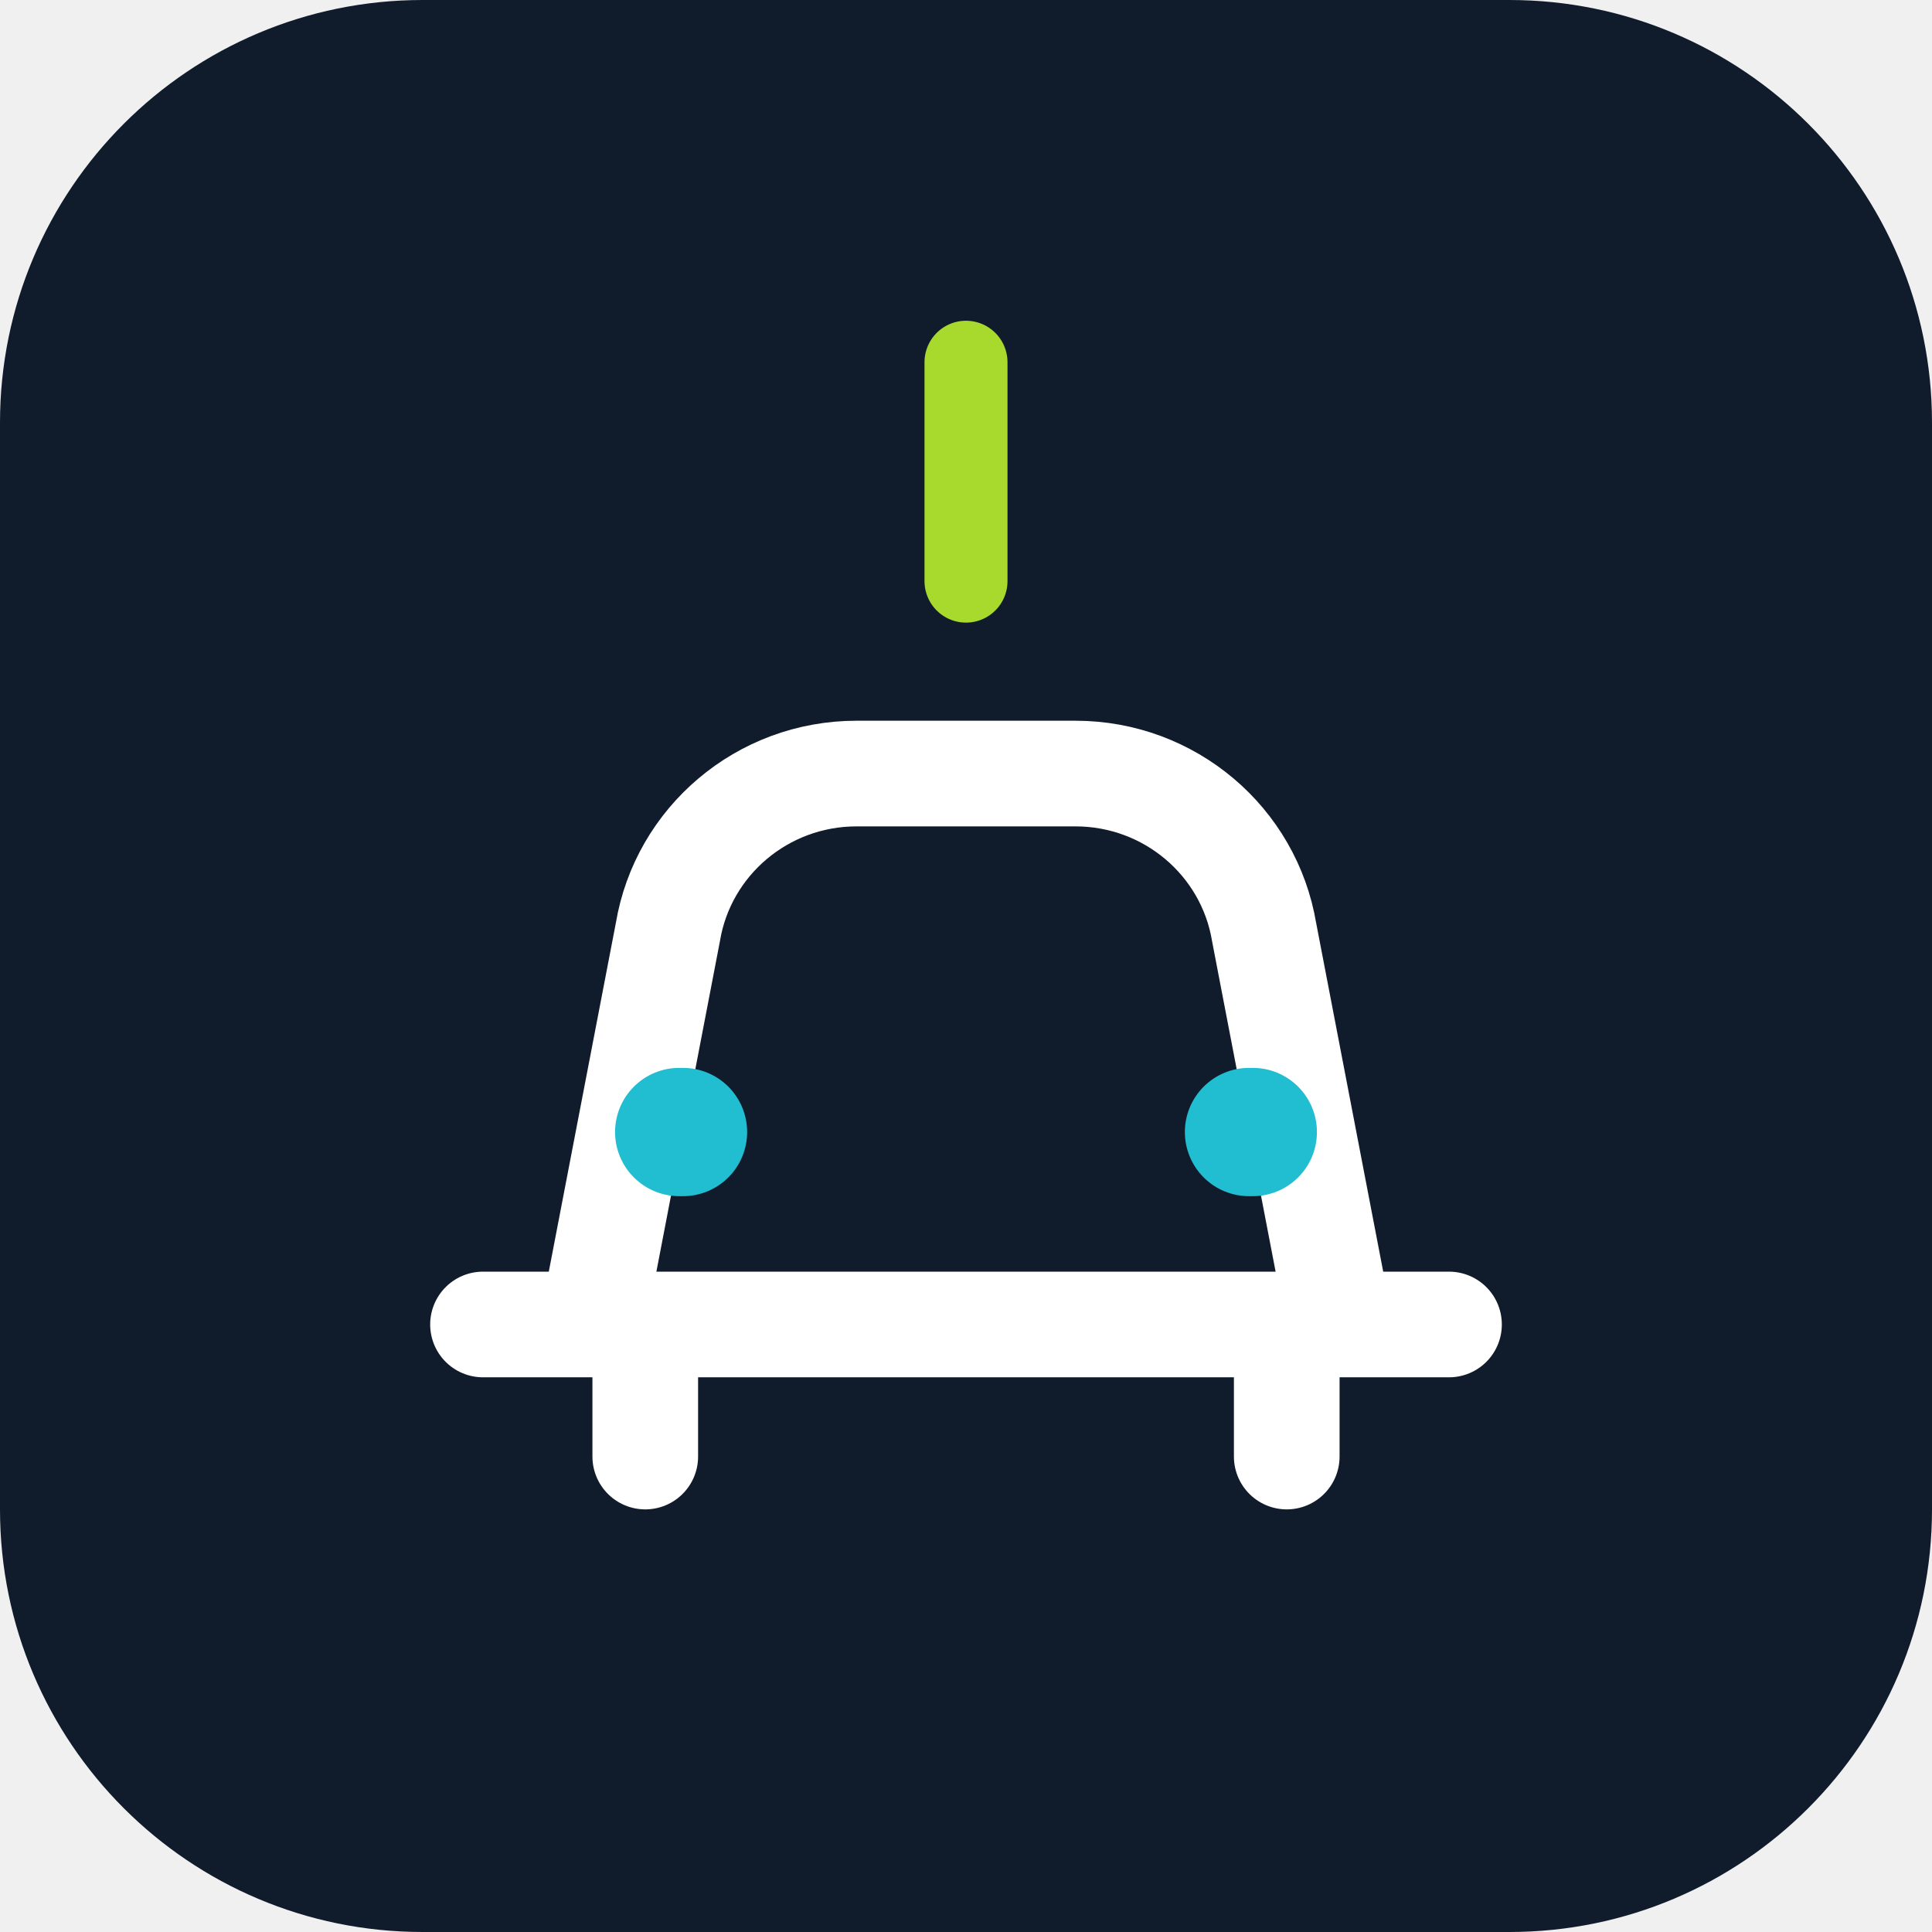
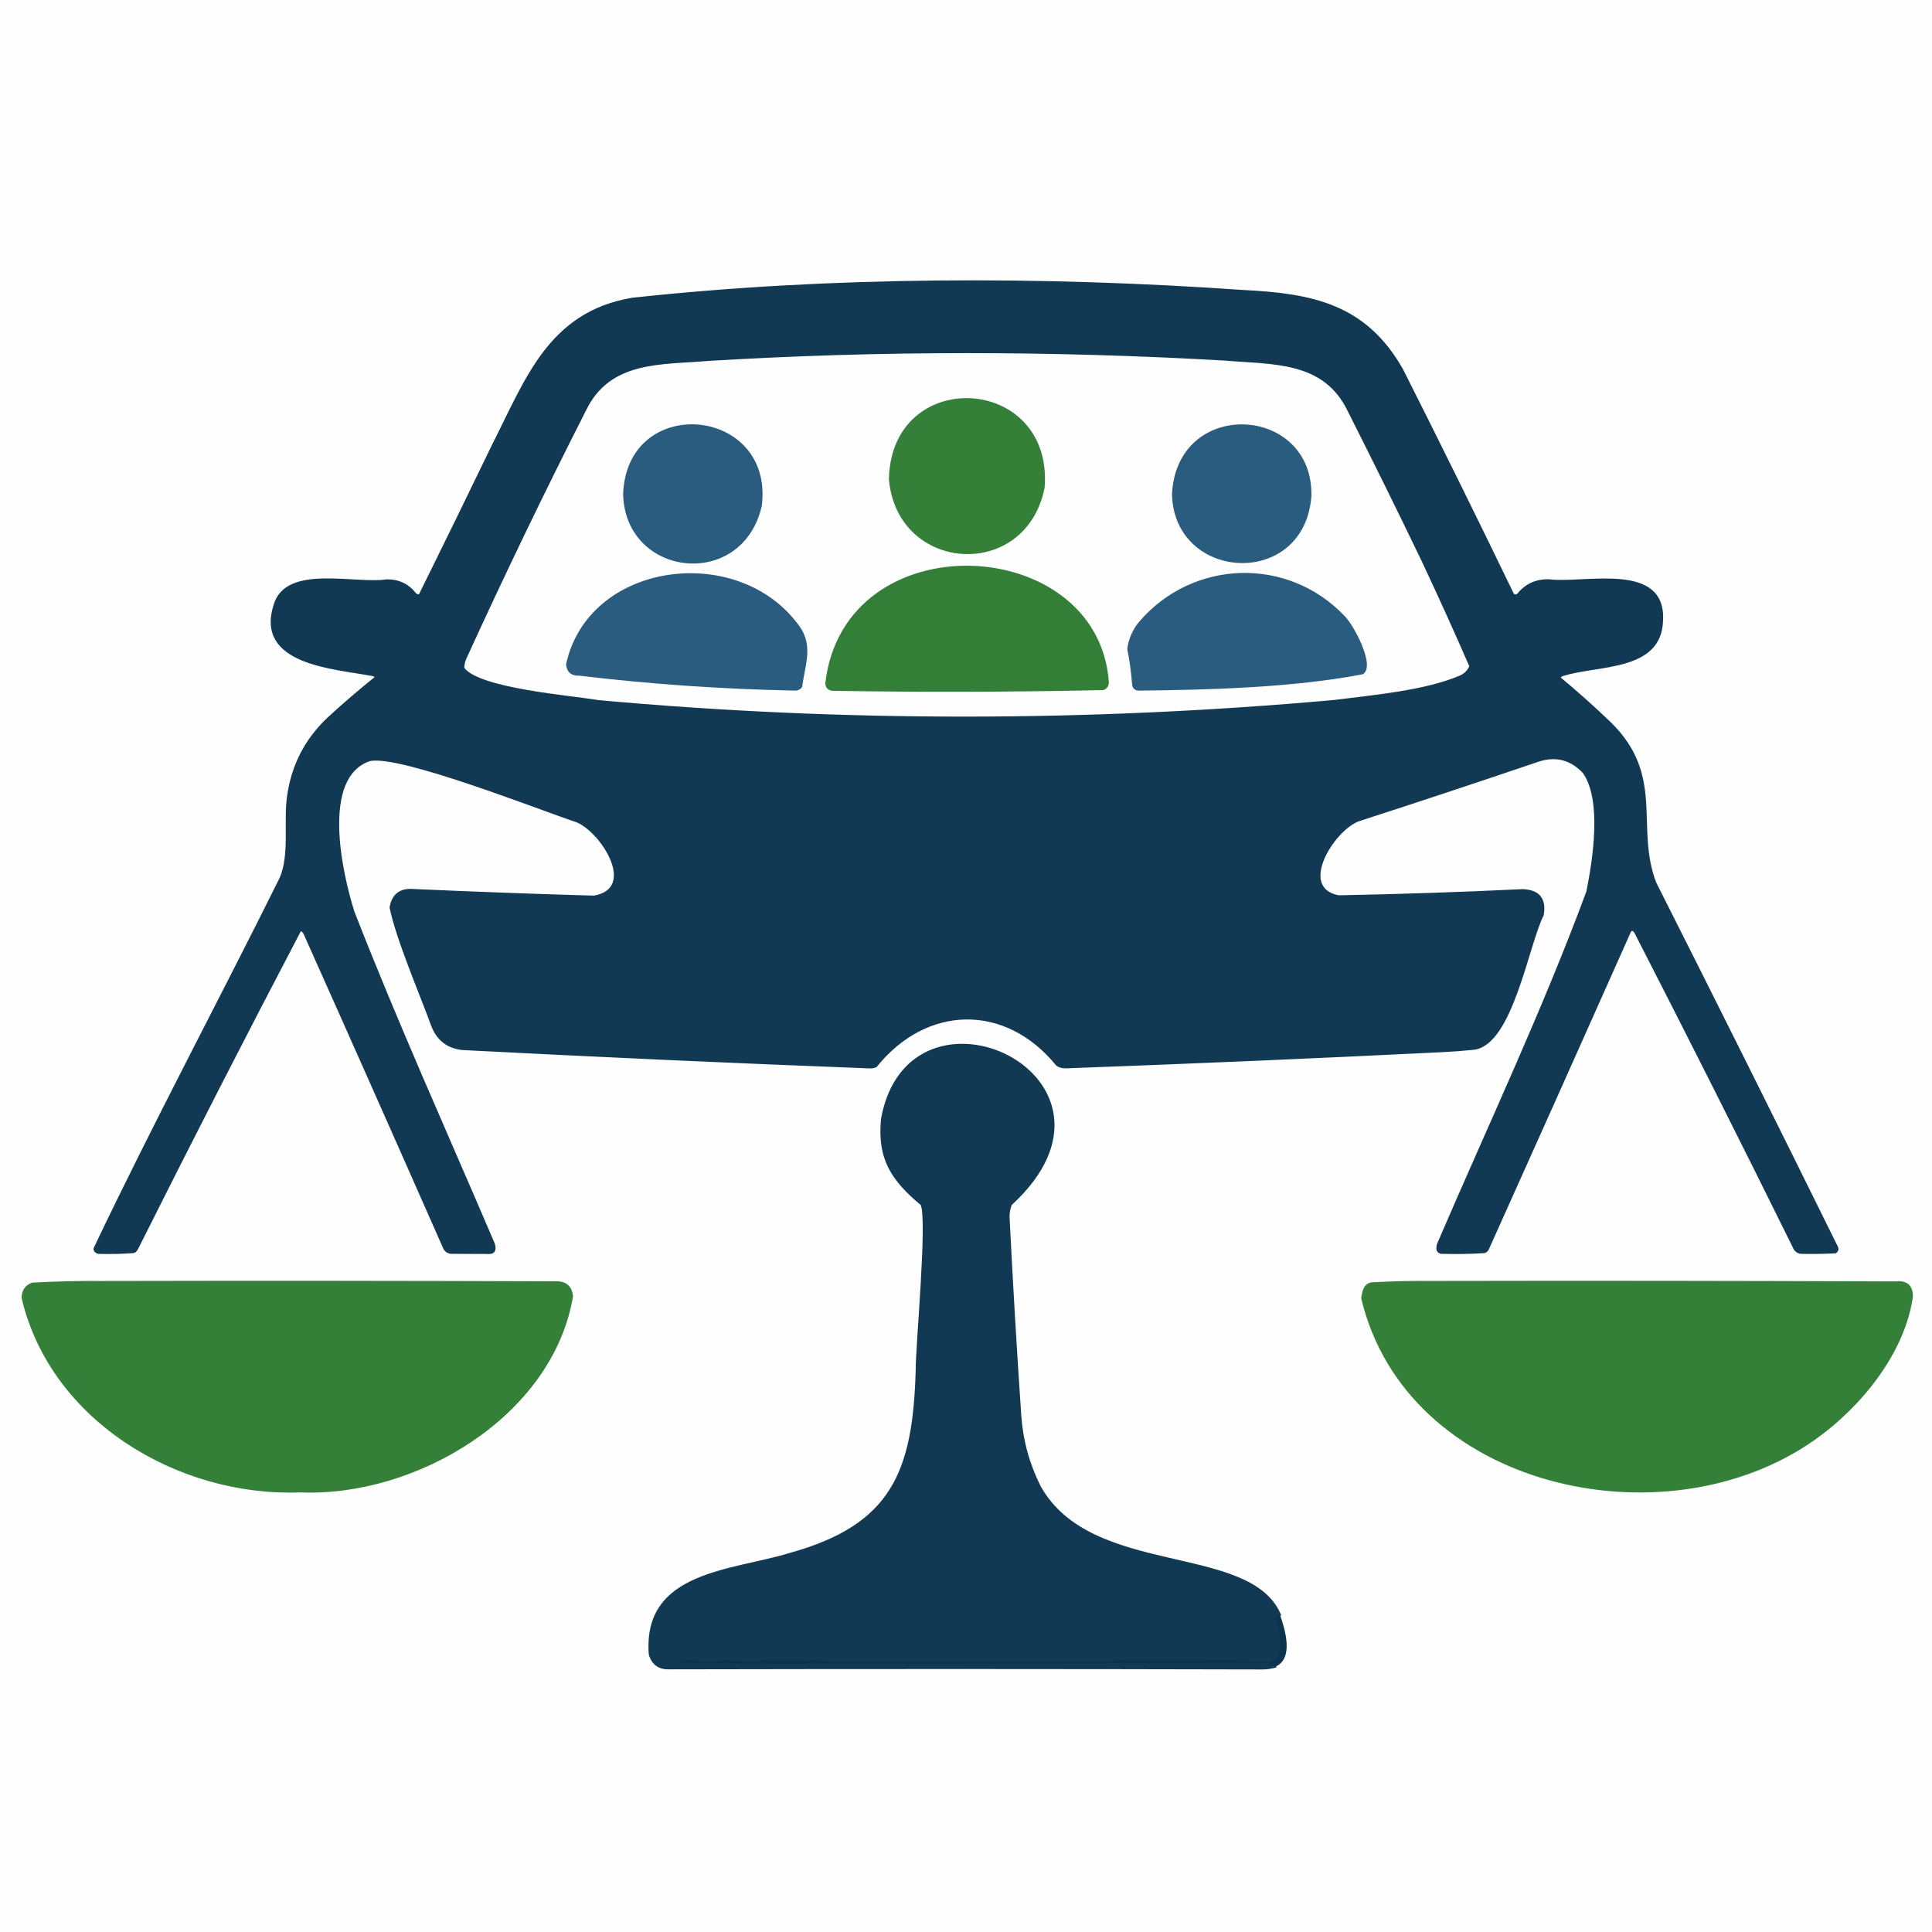
- <svg xmlns="http://www.w3.org/2000/svg" viewBox="0 0 512 512">
-   <rect width="512" height="512" rx="112" fill="#101c2c" />
-   <path d="M128 351h256M157 351l20-104c4-24 25-42 50-42h58c25 0 46 18 50 42l20 104" fill="none" stroke="#fff" stroke-width="28" stroke-linecap="round" stroke-linejoin="round" />
-   <path d="M180 300h1M331 300h1" fill="none" stroke="#21bdd1" stroke-width="34" stroke-linecap="round" />
-   <path d="M171 351v35M341 351v35" fill="none" stroke="#fff" stroke-width="28" stroke-linecap="round" />
-   <path d="M256 96v58" stroke="#a8d92d" stroke-width="22" stroke-linecap="round" />
+ <svg xmlns="http://www.w3.org/2000/svg" version="1.1" width="512px" height="512px" style="shape-rendering:geometricPrecision; text-rendering:geometricPrecision; image-rendering:optimizeQuality; fill-rule:evenodd; clip-rule:evenodd">
+   <rect x="0" y="0" width="512" height="512" fill="#fefefe" />
+   <g>
+     <path fill="#fefefe" stroke="#fefefe" stroke-width="0.5" d="M 0,0 c 170.67,0 341.33,0 512,0 c 0,170.67 0,341.33 0,512 c -170.67,0 -341.33,0 -512,0 c 0,-170.67 0,-341.33 0,-512 Z M 24.99,330.97 c 0.2,0.74 0.69,1.1 1.48,1.08 c 2.99,0.08 5.97,0 8.94,-0.22 c 0.42,-0.17 0.72,-0.47 0.92,-0.87 c 14.18,-28.33 28.61,-56.5 43.29,-84.52 c 0.57,0.21 0.96,0.6 1.16,1.19 c 12.37,27.66 24.67,55.35 36.89,83.08 c 0.37,0.78 0.98,1.22 1.83,1.32 c 3.34,0.01 6.68,0.02 10.03,0.04 c 2.07,0.1 1.68,-1.89 1.06,-3.12 c -12.41,-29.01 -25.43,-57.86 -36.9,-87.27 c -3.15,-9.92 -9.06,-35.75 4.29,-40.23 c 8.04,-1.71 44.9,12.9 55.01,16.27 c 6.67,2.9 16.06,17.8 4.46,19.88 c -15.99,-0.45 -31.97,-1.04 -47.95,-1.76 c -3.44,-0.26 -5.44,1.29 -6.01,4.66 c 1.77,8.55 7.91,22.71 11.1,31.48 c 1.43,3.58 4.07,5.6 7.9,6.04 c 36,1.87 72,3.5 108.02,4.87 c 0.57,0.03 1.11,-0.07 1.63,-0.3 c 13.38,-16.64 34.45,-17.03 47.99,-0.33 c 0.72,0.45 1.51,0.65 2.36,0.61 c 33.28,-1.21 66.55,-2.64 99.82,-4.29 c 2.73,-0.13 5.46,-0.34 8.19,-0.62 c 10.16,-1.09 14.34,-27.6 18.36,-35.49 c 0.72,-4.25 -1.06,-6.44 -5.36,-6.59 c -16.26,0.79 -32.52,1.33 -48.78,1.63 c -11.03,-2.12 -1.48,-17.5 5.25,-20.08 c 15.82,-5.12 31.61,-10.35 47.36,-15.7 c 4.77,-1.68 8.88,-0.69 12.33,2.95 c 5.2,7.32 2.67,23.22 0.99,31.63 c -11.61,31.38 -26.03,61.91 -39.26,92.66 c -0.63,1.24 -1,3.19 1.09,3.07 c 3.65,0.1 7.3,0.03 10.94,-0.21 c 0.42,-0.16 0.73,-0.44 0.91,-0.84 c 12.54,-27.88 25.02,-55.77 37.45,-83.69 c 0.4,-1.05 0.92,-1.13 1.56,-0.24 c 14.31,27.86 28.4,55.85 42.26,83.94 c 0.44,0.67 1.07,1.01 1.87,1.04 c 2.99,0.06 5.97,0.01 8.94,-0.14 c 0.47,-0.3 0.64,-0.71 0.5,-1.25 c -15.93,-32.31 -32.01,-64.54 -48.24,-96.7 c -5.64,-14.76 2.44,-28.2 -11.89,-42.29 c -4.38,-4.21 -8.88,-8.23 -13.51,-12.07 c 0.27,-0.43 0.66,-0.67 1.16,-0.75 c 9.17,-2.85 25.66,-1.15 26.04,-14.34 c 0.91,-15.6 -20.56,-9.56 -29.97,-10.73 c -3.44,-0.1 -6.22,1.2 -8.35,3.89 c -0.42,0.21 -0.81,0.16 -1.17,-0.15 c -9.63,-19.93 -19.42,-39.78 -29.39,-59.55 c -9.72,-17.14 -23.74,-19.95 -42.09,-20.86 c -53.21,-3.71 -108.95,-3.68 -161.98,2.06 c -22.01,3.76 -27.99,21.3 -36.93,38.88 c -6.4,13.26 -12.86,26.48 -19.38,39.66 c -0.44,0.11 -0.82,0 -1.15,-0.32 c -1.92,-2.45 -4.44,-3.64 -7.56,-3.6 c -8.23,1.33 -26.62,-4.13 -29.73,6.53 c -5.06,15.7 15.75,16.66 25.8,18.58 c 0.47,0.02 0.8,0.23 1.01,0.63 c -4.34,3.47 -8.56,7.11 -12.67,10.89 c -5.85,5.55 -9.36,12.3 -10.54,20.28 c -1.07,6.86 0.71,15.64 -2.01,22.01 c -16.3,32.83 -33.62,65.18 -49.37,98.27 Z M 122.79,177.06 c 0.01,-0.82 0.17,-1.62 0.47,-2.39 c 10.15,-22.24 20.76,-44.26 31.84,-66.05 c 6.45,-13.25 19.87,-12.15 32.45,-13.21 c 45.84,-2.78 91.1,-2.72 136.95,-0.11 c 12.9,1.12 26.52,0.05 32.97,13.72 c 6.63,13.12 13.14,26.31 19.51,39.56 c 4.36,9.27 8.59,18.6 12.67,27.98 c -0.52,1.25 -1.41,2.15 -2.69,2.7 c -9.11,3.96 -23.51,5.25 -33.47,6.5 c -64.67,5.8 -130.32,5.92 -194.99,0.02 c -7.02,-1.22 -31.74,-3.11 -35.71,-8.72 Z M 235.82,127 c 2.15,24.61 35.91,26.8 40.77,2.2 c 2.32,-29.69 -40.16,-32 -40.77,-2.2 Z M 165.38,131 c 0.6,21.79 31.2,25.21 36.25,3.04 c 3.33,-26.04 -35.3,-29.64 -36.25,-3.04 Z M 310.84,131 c 0.56,22.9 34.6,24.82 36.44,0.5 c 0.62,-23.97 -35.22,-25.92 -36.44,-0.5 Z M 218.97,181 c 0.02,1.09 0.56,1.69 1.62,1.82 c 23.93,0.4 47.85,0.34 71.77,-0.19 c 0.88,-0.34 1.29,-0.99 1.24,-1.96 c -2.88,-39.08 -69.59,-42.33 -74.63,0.33 Z M 150.26,176.07 c 0.19,1.91 1.27,2.82 3.26,2.74 c 18.93,2.26 37.92,3.57 56.97,3.95 c 0.77,0.07 1.38,-0.19 1.83,-0.78 c 0.91,-6.54 3.26,-11.46 -1.55,-17.05 c -16.29,-20.78 -54.66,-15.59 -60.51,11.14 Z M 298.99,172 c 0.62,3.1 1.05,6.23 1.28,9.39 c 0.09,0.8 0.53,1.26 1.31,1.38 c 18.91,-0.19 40.97,-0.78 59.49,-4.32 c 3.19,-2.09 -2.71,-12.98 -4.95,-15.06 c -14.93,-15.7 -39.87,-14.9 -53.97,1.46 c -1.76,2.09 -2.81,4.47 -3.16,7.15 Z M 337.93,441.72 c 5.05,-2.13 2.62,-9.94 1.27,-13.81 c -8.09,-18.92 -50.03,-9.53 -63.64,-33.94 c -2.95,-5.87 -4.67,-12.09 -5.15,-18.66 c -1.2,-17.6 -2.24,-35.21 -3.12,-52.83 c -0.01,-1.14 0.2,-2.24 0.62,-3.29 c 36.58,-33.58 -26.75,-63.25 -34.18,-22.7 c -1.05,10.65 2.73,16.22 10.46,22.68 c 1.91,3.62 -1.34,37.58 -1.28,44.33 c -0.81,26.65 -6.47,40.79 -33.56,48.29 c -15.44,4.72 -38.88,4.75 -37.16,26.68 c 0.79,2.58 2.56,3.8 5.29,3.67 c 52.35,-0.11 104.69,-0.1 157.03,0.03 c 1.16,0.01 2.3,-0.15 3.42,-0.45 Z M 5.99,344 c 7.61,32.42 41.43,52.49 73.5,51.25 c 30.63,1.31 66.73,-20.02 72.12,-51.71 c -0.25,-2.5 -1.64,-3.75 -4.15,-3.73 c -39.98,-0.15 -79.97,-0.18 -119.96,-0.09 c -6.32,-0.05 -12.64,0.09 -18.94,0.44 c -1.74,0.64 -2.59,1.92 -2.57,3.84 Z M 360.97,344 c 11.96,50.25 80.28,65.35 119.9,37.32 c 12.08,-8.53 23.75,-22.82 25.83,-37.79 c -0.05,-2.77 -1.47,-4.01 -4.27,-3.69 c -40.97,-0.17 -81.95,-0.21 -122.93,-0.13 c -5.33,-0.05 -10.65,0.07 -15.96,0.37 c -2.06,0.31 -2.26,2.24 -2.57,3.92 Z" />
+   </g>
+   <g>
+     <path fill="#347f38" stroke="#347f38" stroke-width="0.5" d="M 218.97,181 c 5.04,-42.66 71.75,-39.41 74.63,-0.33 c 0.05,0.97 -0.36,1.62 -1.24,1.96 c -23.92,0.53 -47.84,0.59 -71.77,0.19 c -1.06,-0.13 -1.6,-0.73 -1.62,-1.82 Z" />
+   </g>
+   <g>
+     <path fill="#113954" stroke="#113954" stroke-width="0.5" d="M 24.99,330.97 c 15.75,-33.09 33.07,-65.44 49.37,-98.27 c 2.72,-6.37 0.94,-15.15 2.01,-22.01 c 1.18,-7.98 4.69,-14.73 10.54,-20.28 c 4.11,-3.78 8.33,-7.42 12.67,-10.89 c -0.21,-0.4 -0.54,-0.61 -1.01,-0.63 c -10.05,-1.92 -30.86,-2.88 -25.8,-18.58 c 3.11,-10.66 21.5,-5.2 29.73,-6.53 c 3.12,-0.04 5.64,1.15 7.56,3.6 c 0.33,0.32 0.71,0.43 1.15,0.32 c 6.52,-13.18 12.98,-26.4 19.38,-39.66 c 8.94,-17.58 14.92,-35.12 36.93,-38.88 c 53.03,-5.74 108.77,-5.77 161.98,-2.06 c 18.35,0.91 32.37,3.72 42.09,20.86 c 9.97,19.77 19.76,39.62 29.39,59.55 c 0.36,0.31 0.75,0.36 1.17,0.15 c 2.13,-2.69 4.91,-3.99 8.35,-3.89 c 9.41,1.17 30.88,-4.87 29.97,10.73 c -0.38,13.19 -16.87,11.49 -26.04,14.34 c -0.5,0.08 -0.89,0.32 -1.16,0.75 c 4.63,3.84 9.13,7.86 13.51,12.07 c 14.33,14.09 6.25,27.53 11.89,42.29 c 16.23,32.16 32.31,64.39 48.24,96.7 c 0.14,0.54 -0.03,0.95 -0.5,1.25 c -2.97,0.15 -5.95,0.2 -8.94,0.14 c -0.8,-0.03 -1.43,-0.37 -1.87,-1.04 c -13.86,-28.09 -27.95,-56.08 -42.26,-83.94 c -0.64,-0.89 -1.16,-0.81 -1.56,0.24 c -12.43,27.92 -24.91,55.81 -37.45,83.69 c -0.18,0.4 -0.49,0.68 -0.91,0.84 c -3.64,0.24 -7.29,0.31 -10.94,0.21 c -2.09,0.12 -1.72,-1.83 -1.09,-3.07 c 13.23,-30.75 27.65,-61.28 39.26,-92.66 c 1.68,-8.41 4.21,-24.31 -0.99,-31.63 c -3.45,-3.64 -7.56,-4.63 -12.33,-2.95 c -15.75,5.35 -31.54,10.58 -47.36,15.7 c -6.73,2.58 -16.28,17.96 -5.25,20.08 c 16.26,-0.3 32.52,-0.84 48.78,-1.63 c 4.3,0.15 6.08,2.34 5.36,6.59 c -4.02,7.89 -8.2,34.4 -18.36,35.49 c -2.73,0.28 -5.46,0.49 -8.19,0.62 c -33.27,1.65 -66.54,3.08 -99.82,4.29 c -0.85,0.04 -1.64,-0.16 -2.36,-0.61 c -13.54,-16.7 -34.61,-16.31 -47.99,0.33 c -0.52,0.23 -1.06,0.33 -1.63,0.3 c -36.02,-1.37 -72.02,-3 -108.02,-4.87 c -3.83,-0.44 -6.47,-2.46 -7.9,-6.04 c -3.19,-8.77 -9.33,-22.93 -11.1,-31.48 c 0.57,-3.37 2.57,-4.92 6.01,-4.66 c 15.98,0.72 31.96,1.31 47.95,1.76 c 11.6,-2.08 2.21,-16.98 -4.46,-19.88 c -10.11,-3.37 -46.97,-17.98 -55.01,-16.27 c -13.35,4.48 -7.44,30.31 -4.29,40.23 c 11.47,29.41 24.49,58.26 36.9,87.27 c 0.62,1.23 1.01,3.22 -1.06,3.12 c -3.35,-0.02 -6.69,-0.03 -10.03,-0.04 c -0.85,-0.1 -1.46,-0.54 -1.83,-1.32 c -12.22,-27.73 -24.52,-55.42 -36.89,-83.08 c -0.2,-0.59 -0.59,-0.98 -1.16,-1.19 c -14.68,28.02 -29.11,56.19 -43.29,84.52 c -0.2,0.4 -0.5,0.7 -0.92,0.87 c -2.97,0.22 -5.95,0.3 -8.94,0.22 c -0.79,0.02 -1.28,-0.34 -1.48,-1.08 Z M 122.79,177.06 c 3.97,5.61 28.69,7.5 35.71,8.72 c 64.67,5.9 130.32,5.78 194.99,-0.02 c 9.96,-1.25 24.36,-2.54 33.47,-6.5 c 1.28,-0.55 2.17,-1.45 2.69,-2.7 c -4.08,-9.38 -8.31,-18.71 -12.67,-27.98 c -6.37,-13.25 -12.88,-26.44 -19.51,-39.56 c -6.45,-13.67 -20.07,-12.6 -32.97,-13.72 c -45.85,-2.61 -91.11,-2.67 -136.95,0.11 c -12.58,1.06 -26,-0.04 -32.45,13.21 c -11.08,21.79 -21.69,43.81 -31.84,66.05 c -0.3,0.77 -0.46,1.57 -0.47,2.39 Z M 339.2,427.91 c -0.88,0.15 -1.27,0.68 -1.17,1.6 c 1.27,2.68 2.59,10.02 -1.47,10.82 c -12.66,-0.38 -25.35,-0.53 -38.06,-0.44 c -2.64,0.29 -5.28,0.44 -7.94,0.46 c -23.03,-0.02 -46.06,-0.01 -69.09,0.03 c -5.98,-0.43 -11.97,-0.59 -17.97,-0.48 c -3.33,0.62 -6.67,0.61 -10,-0.03 c -4.27,0.83 -7.82,0.38 -12.05,0.09 c -0.53,0 -0.98,0.17 -1.35,0.53 c 2.11,0.26 4.24,0.38 6.4,0.37 c 48.67,-0.01 97.33,-0.08 146,-0.2 c 1.52,0.13 4.38,-0.32 5.43,1.06 c -1.12,0.3 -2.26,0.46 -3.42,0.45 c -52.34,-0.13 -104.68,-0.14 -157.03,-0.03 c -2.73,0.13 -4.5,-1.09 -5.29,-3.67 c -1.72,-21.93 21.72,-21.96 37.16,-26.68 c 27.09,-7.5 32.75,-21.64 33.56,-48.29 c -0.06,-6.75 3.19,-40.71 1.28,-44.33 c -7.73,-6.46 -11.51,-12.03 -10.46,-22.68 c 7.43,-40.55 70.76,-10.88 34.18,22.7 c -0.42,1.05 -0.63,2.15 -0.62,3.29 c 0.88,17.62 1.92,35.23 3.12,52.83 c 0.48,6.57 2.2,12.79 5.15,18.66 c 13.61,24.41 55.55,15.02 63.64,33.94 Z" />
+   </g>
+   <g>
+     <path fill="#358039" stroke="#358039" stroke-width="0.5" d="M 235.82,127 c 0.61,-29.8 43.09,-27.49 40.77,2.2 c -4.86,24.6 -38.62,22.41 -40.77,-2.2 Z M 5.99,344 c -0.02,-1.92 0.83,-3.2 2.57,-3.84 c 6.3,-0.35 12.62,-0.49 18.94,-0.44 c 39.99,-0.09 79.98,-0.06 119.96,0.09 c 2.51,-0.02 3.9,1.23 4.15,3.73 c -5.39,31.69 -41.49,53.02 -72.12,51.71 c -32.07,1.24 -65.89,-18.83 -73.5,-51.25 Z M 360.97,344 c 0.31,-1.68 0.51,-3.61 2.57,-3.92 c 5.31,-0.3 10.63,-0.42 15.96,-0.37 c 40.98,-0.08 81.96,-0.04 122.93,0.13 c 2.8,-0.32 4.22,0.92 4.27,3.69 c -2.08,14.97 -13.75,29.26 -25.83,37.79 c -39.62,28.03 -107.94,12.93 -119.9,-37.32 Z" />
+   </g>
+   <g>
+     <path fill="#295c7f" stroke="#295c7f" stroke-width="0.5" d="M 165.38,131 c 0.95,-26.6 39.58,-23 36.25,3.04 c -5.05,22.17 -35.65,18.75 -36.25,-3.04 Z M 310.84,131 c 1.22,-25.42 37.06,-23.47 36.44,0.5 c -1.84,24.32 -35.88,22.4 -36.44,-0.5 Z M 150.26,176.07 c 5.85,-26.73 44.22,-31.92 60.51,-11.14 c 4.81,5.59 2.46,10.51 1.55,17.05 c -0.45,0.59 -1.06,0.85 -1.83,0.78 c -19.05,-0.38 -38.04,-1.69 -56.97,-3.95 c -1.99,0.08 -3.07,-0.83 -3.26,-2.74 Z M 298.99,172 c 0.35,-2.68 1.4,-5.06 3.16,-7.15 c 14.1,-16.36 39.04,-17.16 53.97,-1.46 c 2.24,2.08 8.14,12.97 4.95,15.06 c -18.52,3.54 -40.58,4.13 -59.49,4.32 c -0.78,-0.12 -1.22,-0.58 -1.31,-1.38 c -0.23,-3.16 -0.66,-6.29 -1.28,-9.39 Z" />
+   </g>
+   <g>
+     <path fill="#0b334d" d="M 339.2,427.91 c 1.35,3.87 3.78,11.68 -1.27,13.81 c -1.05,-1.38 -3.91,-0.93 -5.43,-1.06 c -48.67,0.12 -97.33,0.19 -146,0.2 c -2.16,0.01 -4.29,-0.11 -6.4,-0.37 c 0.37,-0.36 0.82,-0.53 1.35,-0.53 c 4.23,0.29 7.78,0.74 12.05,-0.09 c 3.33,0.64 6.67,0.65 10,0.03 c 6,-0.11 11.99,0.05 17.97,0.48 c 23.03,-0.04 46.06,-0.05 69.09,-0.03 c 2.66,-0.02 5.3,-0.17 7.94,-0.46 c 12.71,-0.09 25.4,0.06 38.06,0.44 c 4.06,-0.8 2.74,-8.14 1.47,-10.82 c -0.1,-0.92 0.29,-1.45 1.17,-1.6 Z" />
+   </g>
</svg>
